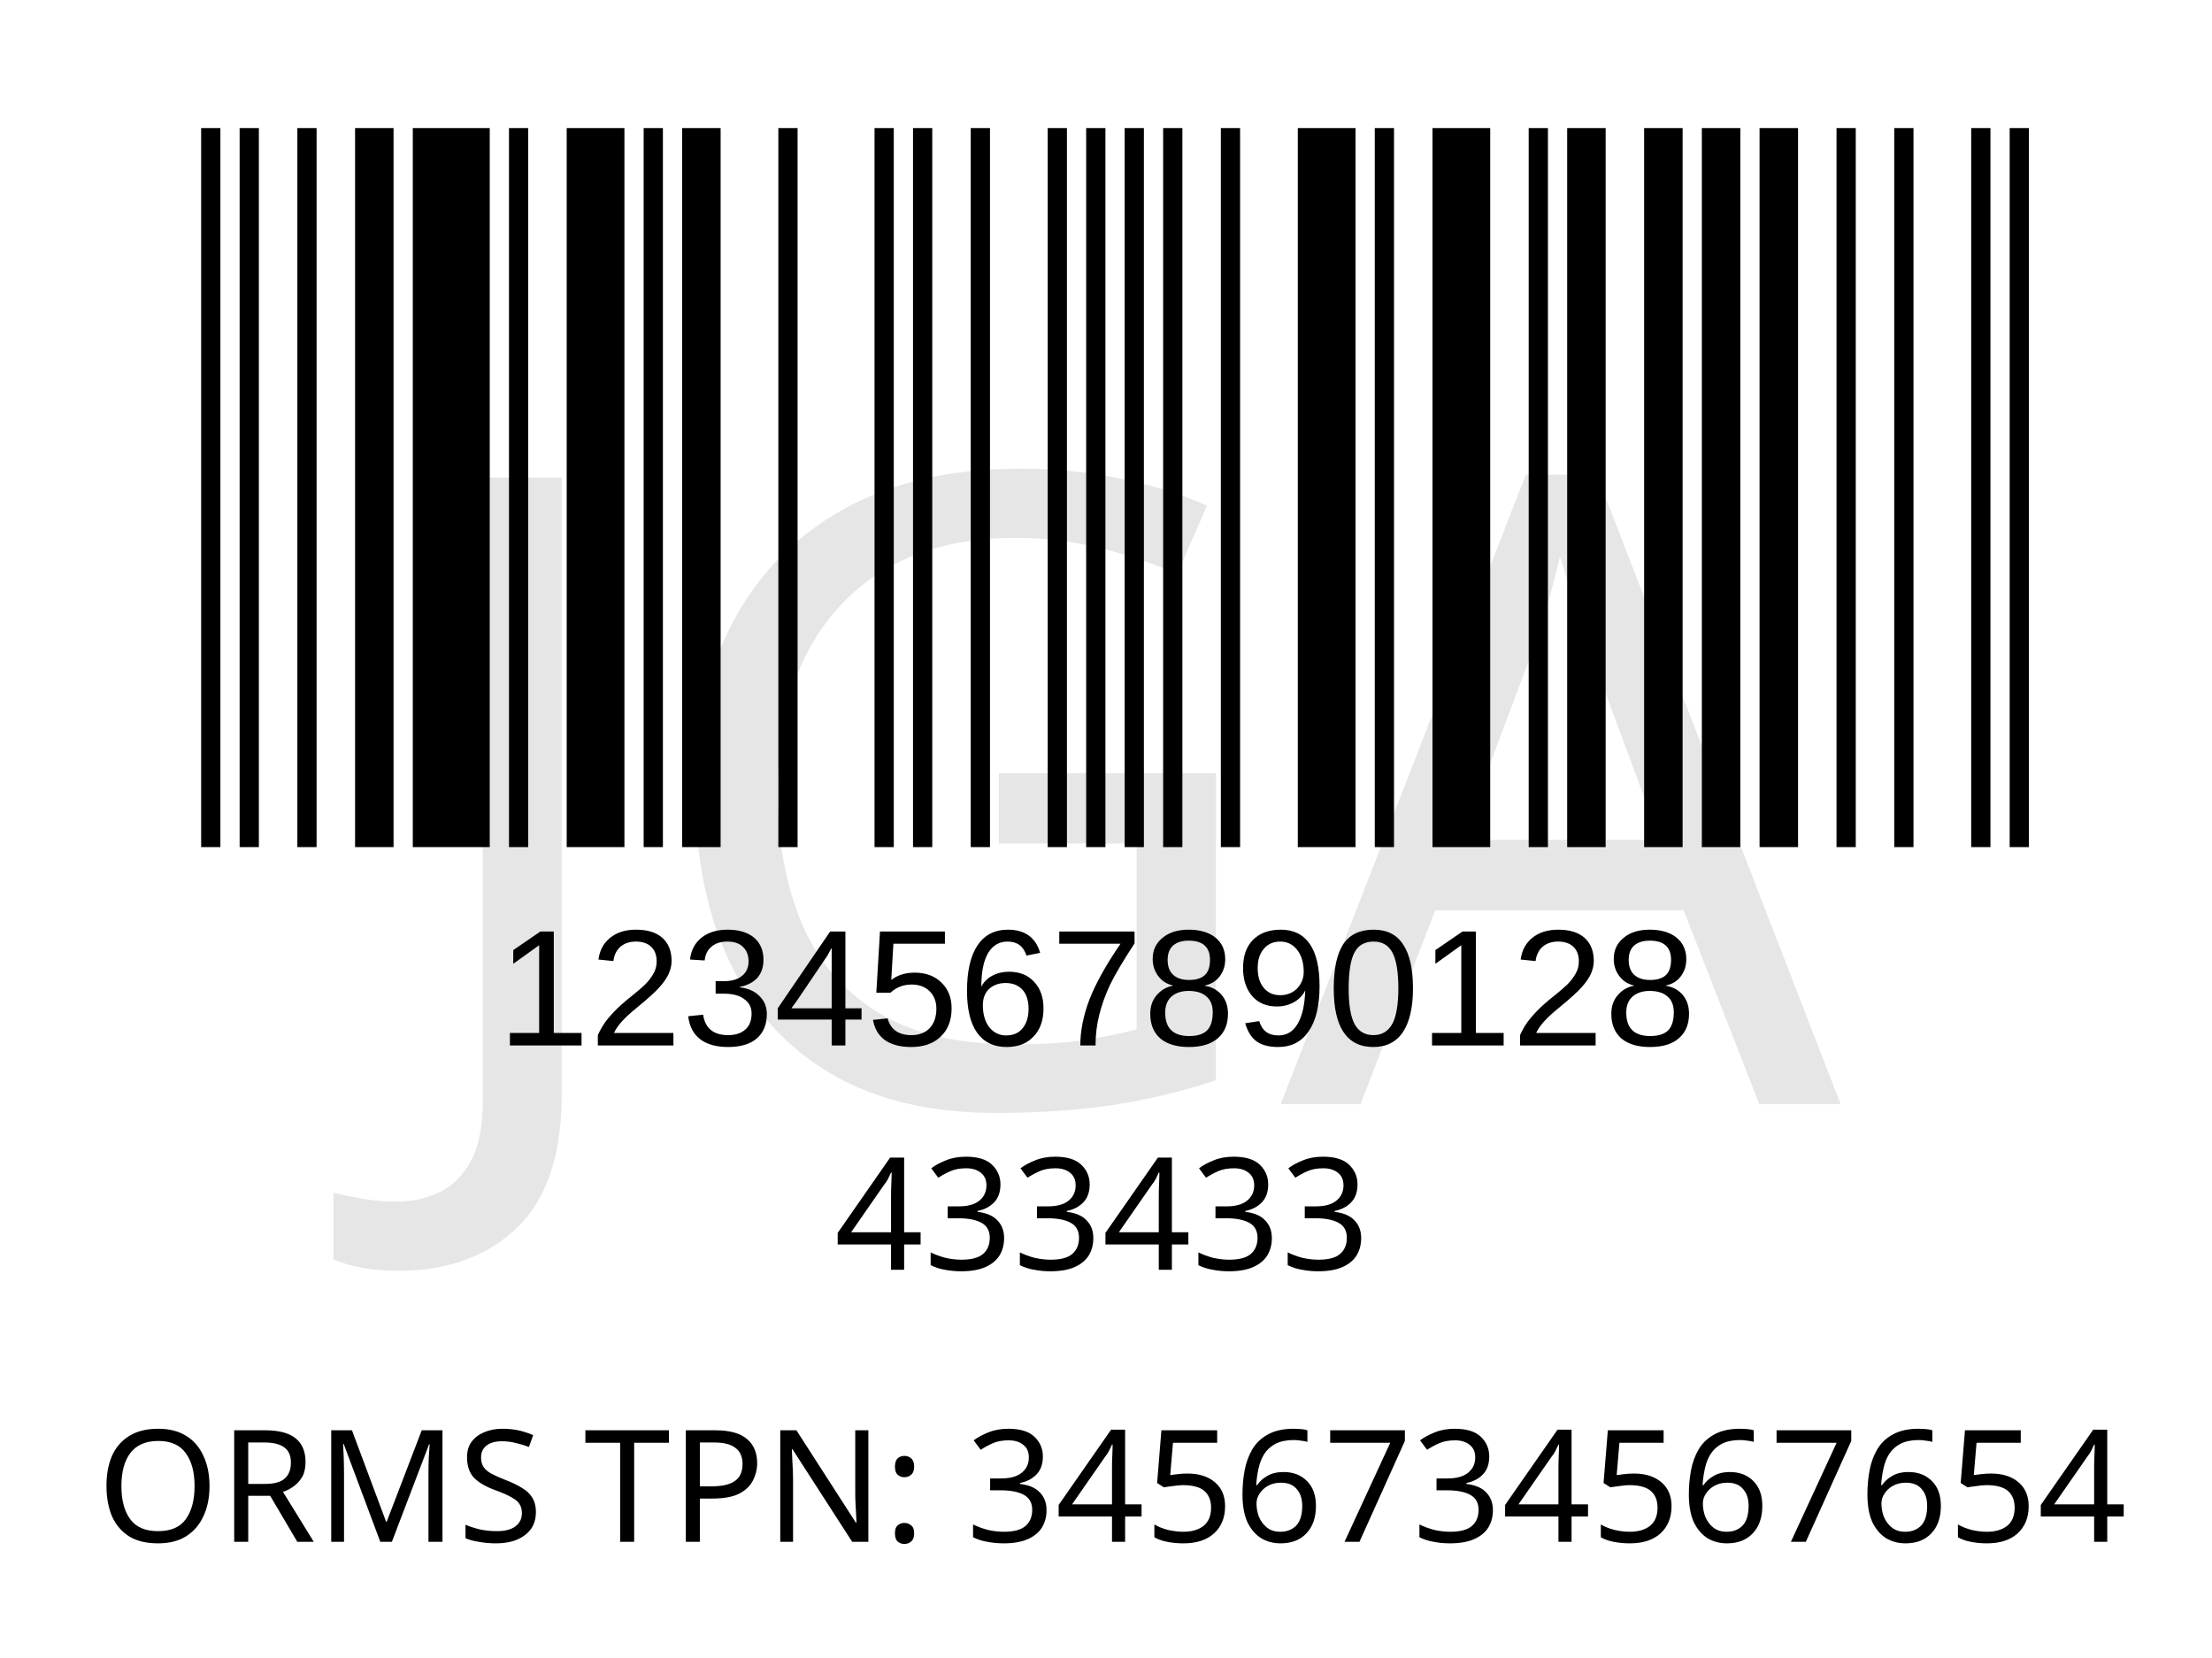
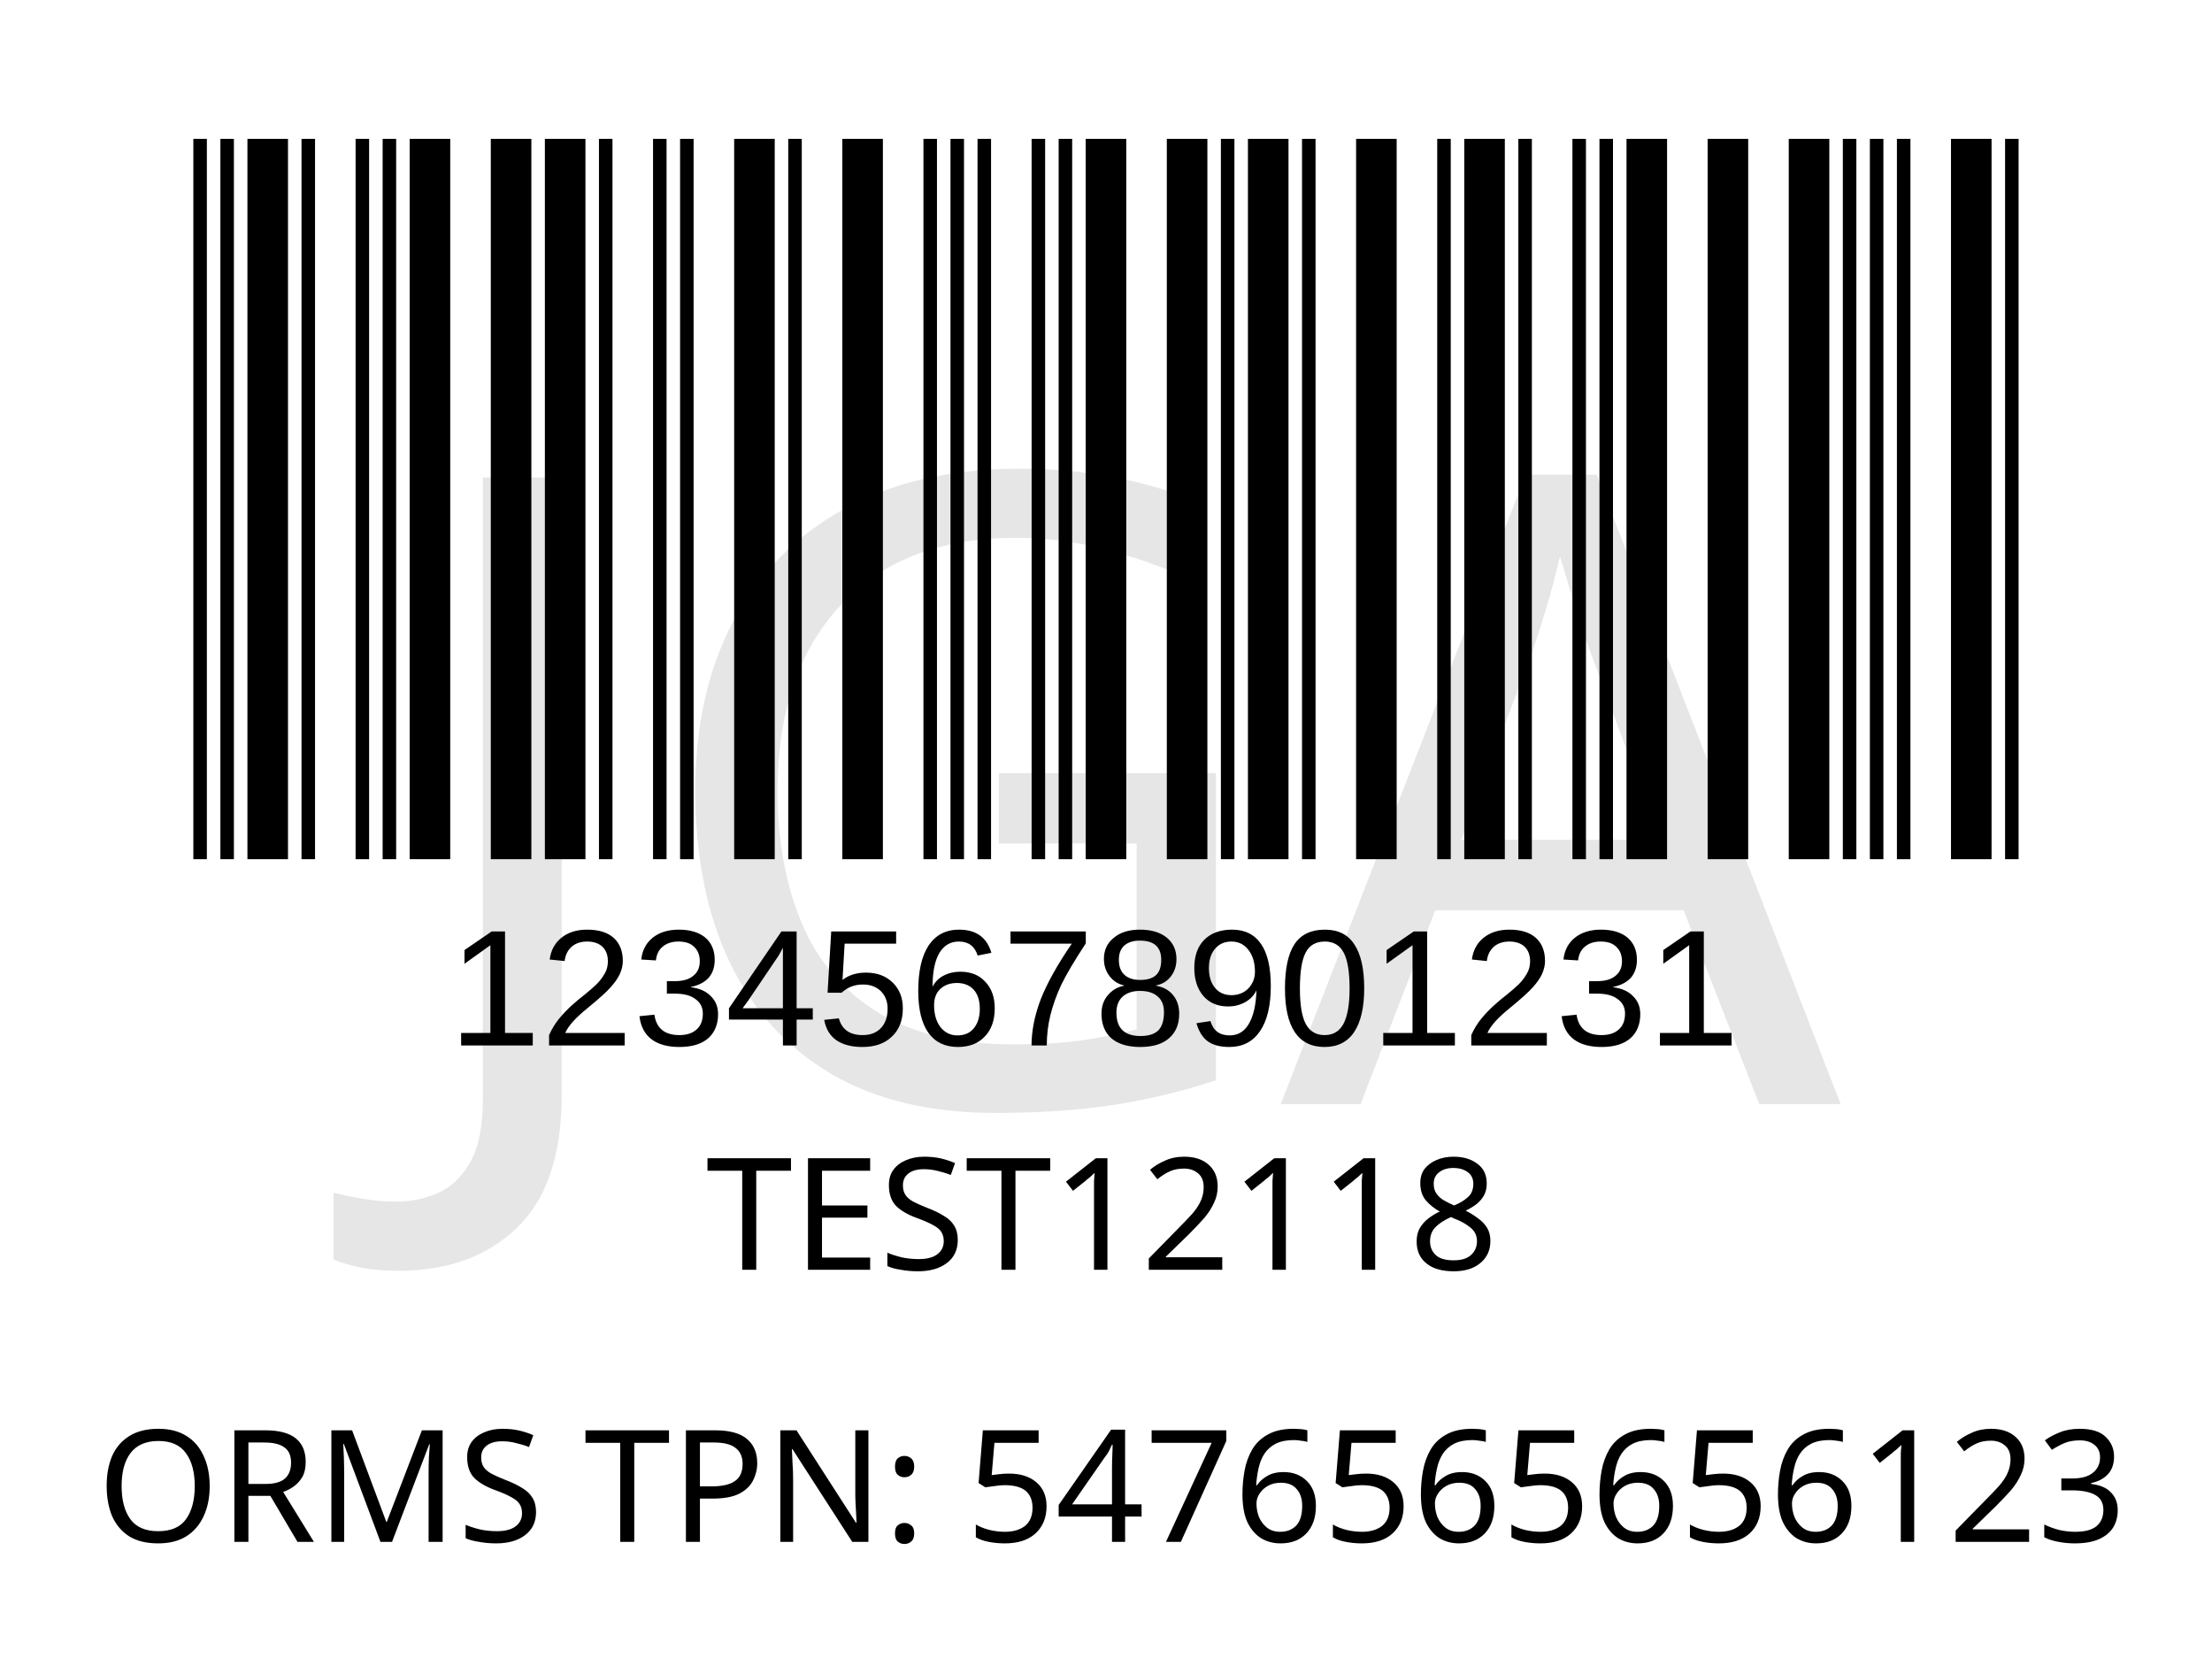
<svg xmlns="http://www.w3.org/2000/svg" version="1.1" id="Layer_1" x="0px" y="0px" viewBox="0 0 113.4 85" style="enable-background:new 0 0 113.4 85;" xml:space="preserve">
-   <rect y="0" style="fill:#FFFFFF;" width="113.4" height="85" />
+   <rect style="fill:#FFFFFF;" width="113.4" height="85" />
  <rect x="-241.2" y="-321.7" style="fill:none;" width="595.3" height="841.9" />
-   <text text-anchor="middle" transform="matrix(1, 0, 0, 1, 56.5, 65.1)" style="font-family:'FranklinGothicBT-RomanCondensed', FrankGoth Cn BT; font-size:8px;" id="description">433433</text>
+   <text text-anchor="middle" transform="matrix(1, 0, 0, 1, 56.5, 65.1)" style="font-family:'FranklinGothicBT-RomanCondensed', FrankGoth Cn BT; font-size:8px;" id="description">TEST12118</text>
  <text text-anchor="middle" transform="matrix(1 0 0 1 56.5 71.3)" style="font-family:'FranklinGothicBT-RomanCondensed', FrankGoth Cn BT; font-size:8px;" id="description1" />
-   <g width="391" height="178" transform="matrix(0.2356 0 0 0.207 7.8 -3.4654)" id="barcode">
-     <svg id="ean-13" width="419.075px" height="275.02px" x="0px" y="0px" viewBox="0 0 393 187" version="1.1" style="transform: translate(0px, 0px);" font-size="50px" font-family="frankgothcnbt">
-       <rect x="0" y="0" width="393" height="187" style="fill:#ffffff;" />
+   <g width="391" height="178" transform="matrix(0.2356 0 0 0.207 7.8 -8.3654)" id="barcode">
+     <svg id="ean-13" width="415.100px" height="328.02px" x="0px" y="0px" viewBox="0 0 463 219" version="1.1" font-size="30px" font-family="frankgothcnbt" style="transform: translate(0px, 0px);">
+       <rect x="0" y="0" width="463" height="219" style="fill:#ffffff;" />
      <g transform="translate(10, 10)" style="fill:#000000;">
-         <rect x="0" y="0" width="3.926" height="167" />
-         <rect x="7.852" y="0" width="3.926" height="167" />
-         <rect x="19.63" y="0" width="3.926" height="167" />
-         <rect x="31.408" y="0" width="7.852" height="167" />
-         <rect x="43.186" y="0" width="15.704" height="167" />
-         <rect x="62.816" y="0" width="3.926" height="167" />
-         <rect x="74.594" y="0" width="11.778" height="167" />
-         <rect x="90.298" y="0" width="3.926" height="167" />
-         <rect x="98.15" y="0" width="7.852" height="167" />
-         <rect x="117.78" y="0" width="3.926" height="167" />
-         <rect x="137.41" y="0" width="3.926" height="167" />
-         <rect x="145.262" y="0" width="3.926" height="167" />
-         <rect x="157.04" y="0" width="3.926" height="167" />
-         <rect x="172.744" y="0" width="3.926" height="167" />
-         <rect x="180.596" y="0" width="3.926" height="167" />
-         <rect x="188.448" y="0" width="3.926" height="167" />
-         <rect x="196.3" y="0" width="3.926" height="167" />
-         <rect x="208.078" y="0" width="3.926" height="167" />
-         <rect x="223.782" y="0" width="11.778" height="167" />
-         <rect x="239.486" y="0" width="3.926" height="167" />
-         <rect x="251.264" y="0" width="11.778" height="167" />
-         <rect x="270.894" y="0" width="3.926" height="167" />
-         <rect x="278.746" y="0" width="7.852" height="167" />
-         <rect x="294.45" y="0" width="7.852" height="167" />
-         <rect x="306.228" y="0" width="7.852" height="167" />
-         <rect x="318.006" y="0" width="7.852" height="167" />
-         <rect x="333.71" y="0" width="3.926" height="167" />
-         <rect x="345.488" y="0" width="3.926" height="167" />
-         <rect x="361.192" y="0" width="3.926" height="167" />
-         <rect x="369.044" y="0" width="3.926" height="167" />
+         <rect x="0" y="0" width="3.281" height="199" />
+         <rect x="6.563" y="0" width="3.281" height="199" />
+         <rect x="13.126" y="0" width="9.844" height="199" />
+         <rect x="26.252" y="0" width="3.281" height="199" />
+         <rect x="39.378" y="0" width="3.281" height="199" />
+         <rect x="45.941" y="0" width="3.281" height="199" />
+         <rect x="52.504" y="0" width="9.844" height="199" />
+         <rect x="72.193" y="0" width="9.844" height="199" />
+         <rect x="85.318" y="0" width="9.844" height="199" />
+         <rect x="98.444" y="0" width="3.281" height="199" />
+         <rect x="111.57" y="0" width="3.281" height="199" />
+         <rect x="118.133" y="0" width="3.281" height="199" />
+         <rect x="131.259" y="0" width="9.844" height="199" />
+         <rect x="144.385" y="0" width="3.281" height="199" />
+         <rect x="157.511" y="0" width="9.844" height="199" />
+         <rect x="177.2" y="0" width="3.281" height="199" />
+         <rect x="183.763" y="0" width="3.281" height="199" />
+         <rect x="190.326" y="0" width="3.281" height="199" />
+         <rect x="203.452" y="0" width="3.281" height="199" />
+         <rect x="210.015" y="0" width="3.281" height="199" />
+         <rect x="216.578" y="0" width="9.844" height="199" />
+         <rect x="236.267" y="0" width="9.844" height="199" />
+         <rect x="249.392" y="0" width="3.281" height="199" />
+         <rect x="255.955" y="0" width="9.844" height="199" />
+         <rect x="269.081" y="0" width="3.281" height="199" />
+         <rect x="282.207" y="0" width="9.844" height="199" />
+         <rect x="301.896" y="0" width="3.281" height="199" />
+         <rect x="308.459" y="0" width="9.844" height="199" />
+         <rect x="321.585" y="0" width="3.281" height="199" />
+         <rect x="334.711" y="0" width="3.281" height="199" />
+         <rect x="341.274" y="0" width="3.281" height="199" />
+         <rect x="347.837" y="0" width="9.844" height="199" />
+         <rect x="367.526" y="0" width="9.844" height="199" />
+         <rect x="387.215" y="0" width="9.844" height="199" />
+         <rect x="400.341" y="0" width="3.281" height="199" />
+         <rect x="406.904" y="0" width="3.281" height="199" />
+         <rect x="413.466" y="0" width="3.281" height="199" />
+         <rect x="426.592" y="0" width="9.844" height="199" />
+         <rect x="439.718" y="0" width="3.281" height="199" />
      </g>
    </svg>
  </g>
-   <text transform="matrix(1 0 0 1 25.5 53.6014)" style="font-family:Myriad, Myriad Roman, Arial, sans-serif; font-size:8.5px;" id="barcode_number">1234567890128</text>
-   <text text-anchor="middle" transform="matrix(1.0002 0 0 1 57 79.0482)" style="font-family:'FranklinGothicBT-RomanCondensed', FrankGoth Cn BT; font-size:8px;" id="tpnd">ORMS TPN: 3456734567654</text>
+   <text transform="matrix(1 0 0 1 23 53.6)" style="font-family:Myriad, Myriad Roman, Arial, sans-serif; font-size:8.5px;" id="barcode_number">12345678901231</text>
+   <text text-anchor="middle" transform="matrix(1 0 0 1 57 79.05)" style="font-family:'FranklinGothicBT-RomanCondensed', FrankGoth Cn BT; font-size:8px;" id="tpnd">ORMS TPN: 5476565656123</text>
  <text transform="matrix(1 0 0 1 20.6108 56.606)" style="font-family:'FranklinGothicBT-RomanCondensed', FrankGoth Cn BT; font-size:45px;opacity: 0.1;" id="watermark">JGA</text>
</svg>
